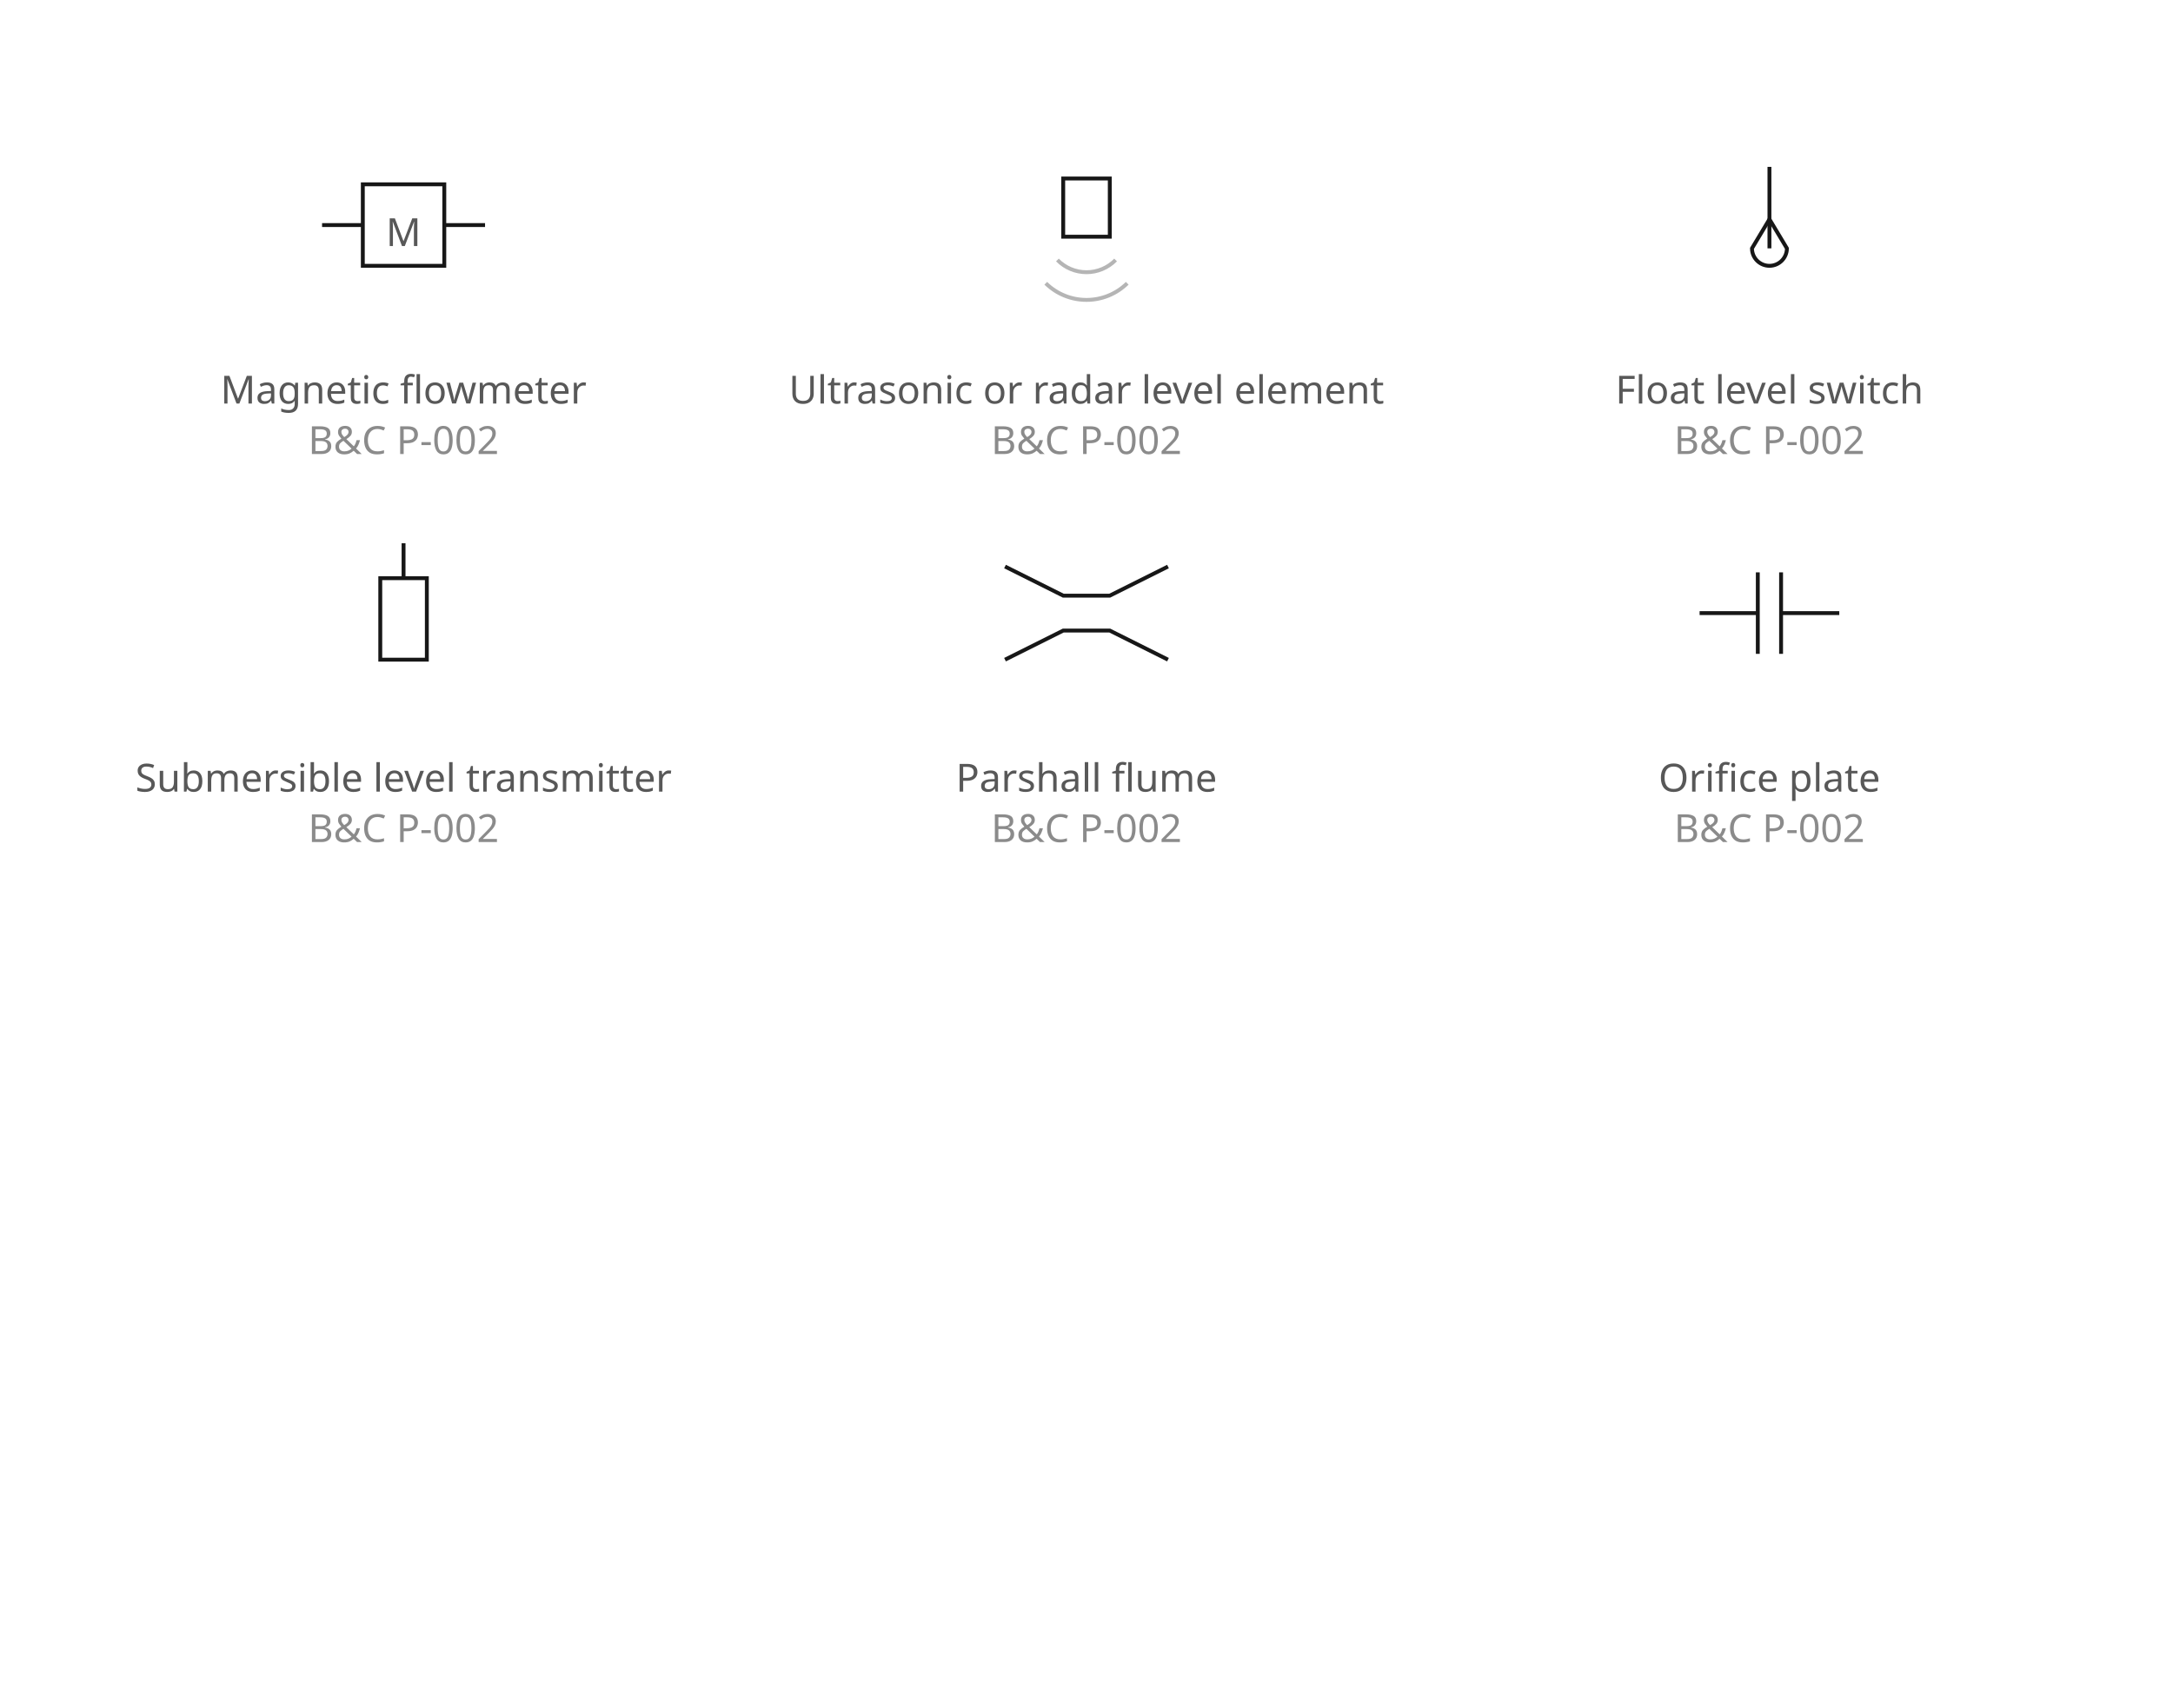
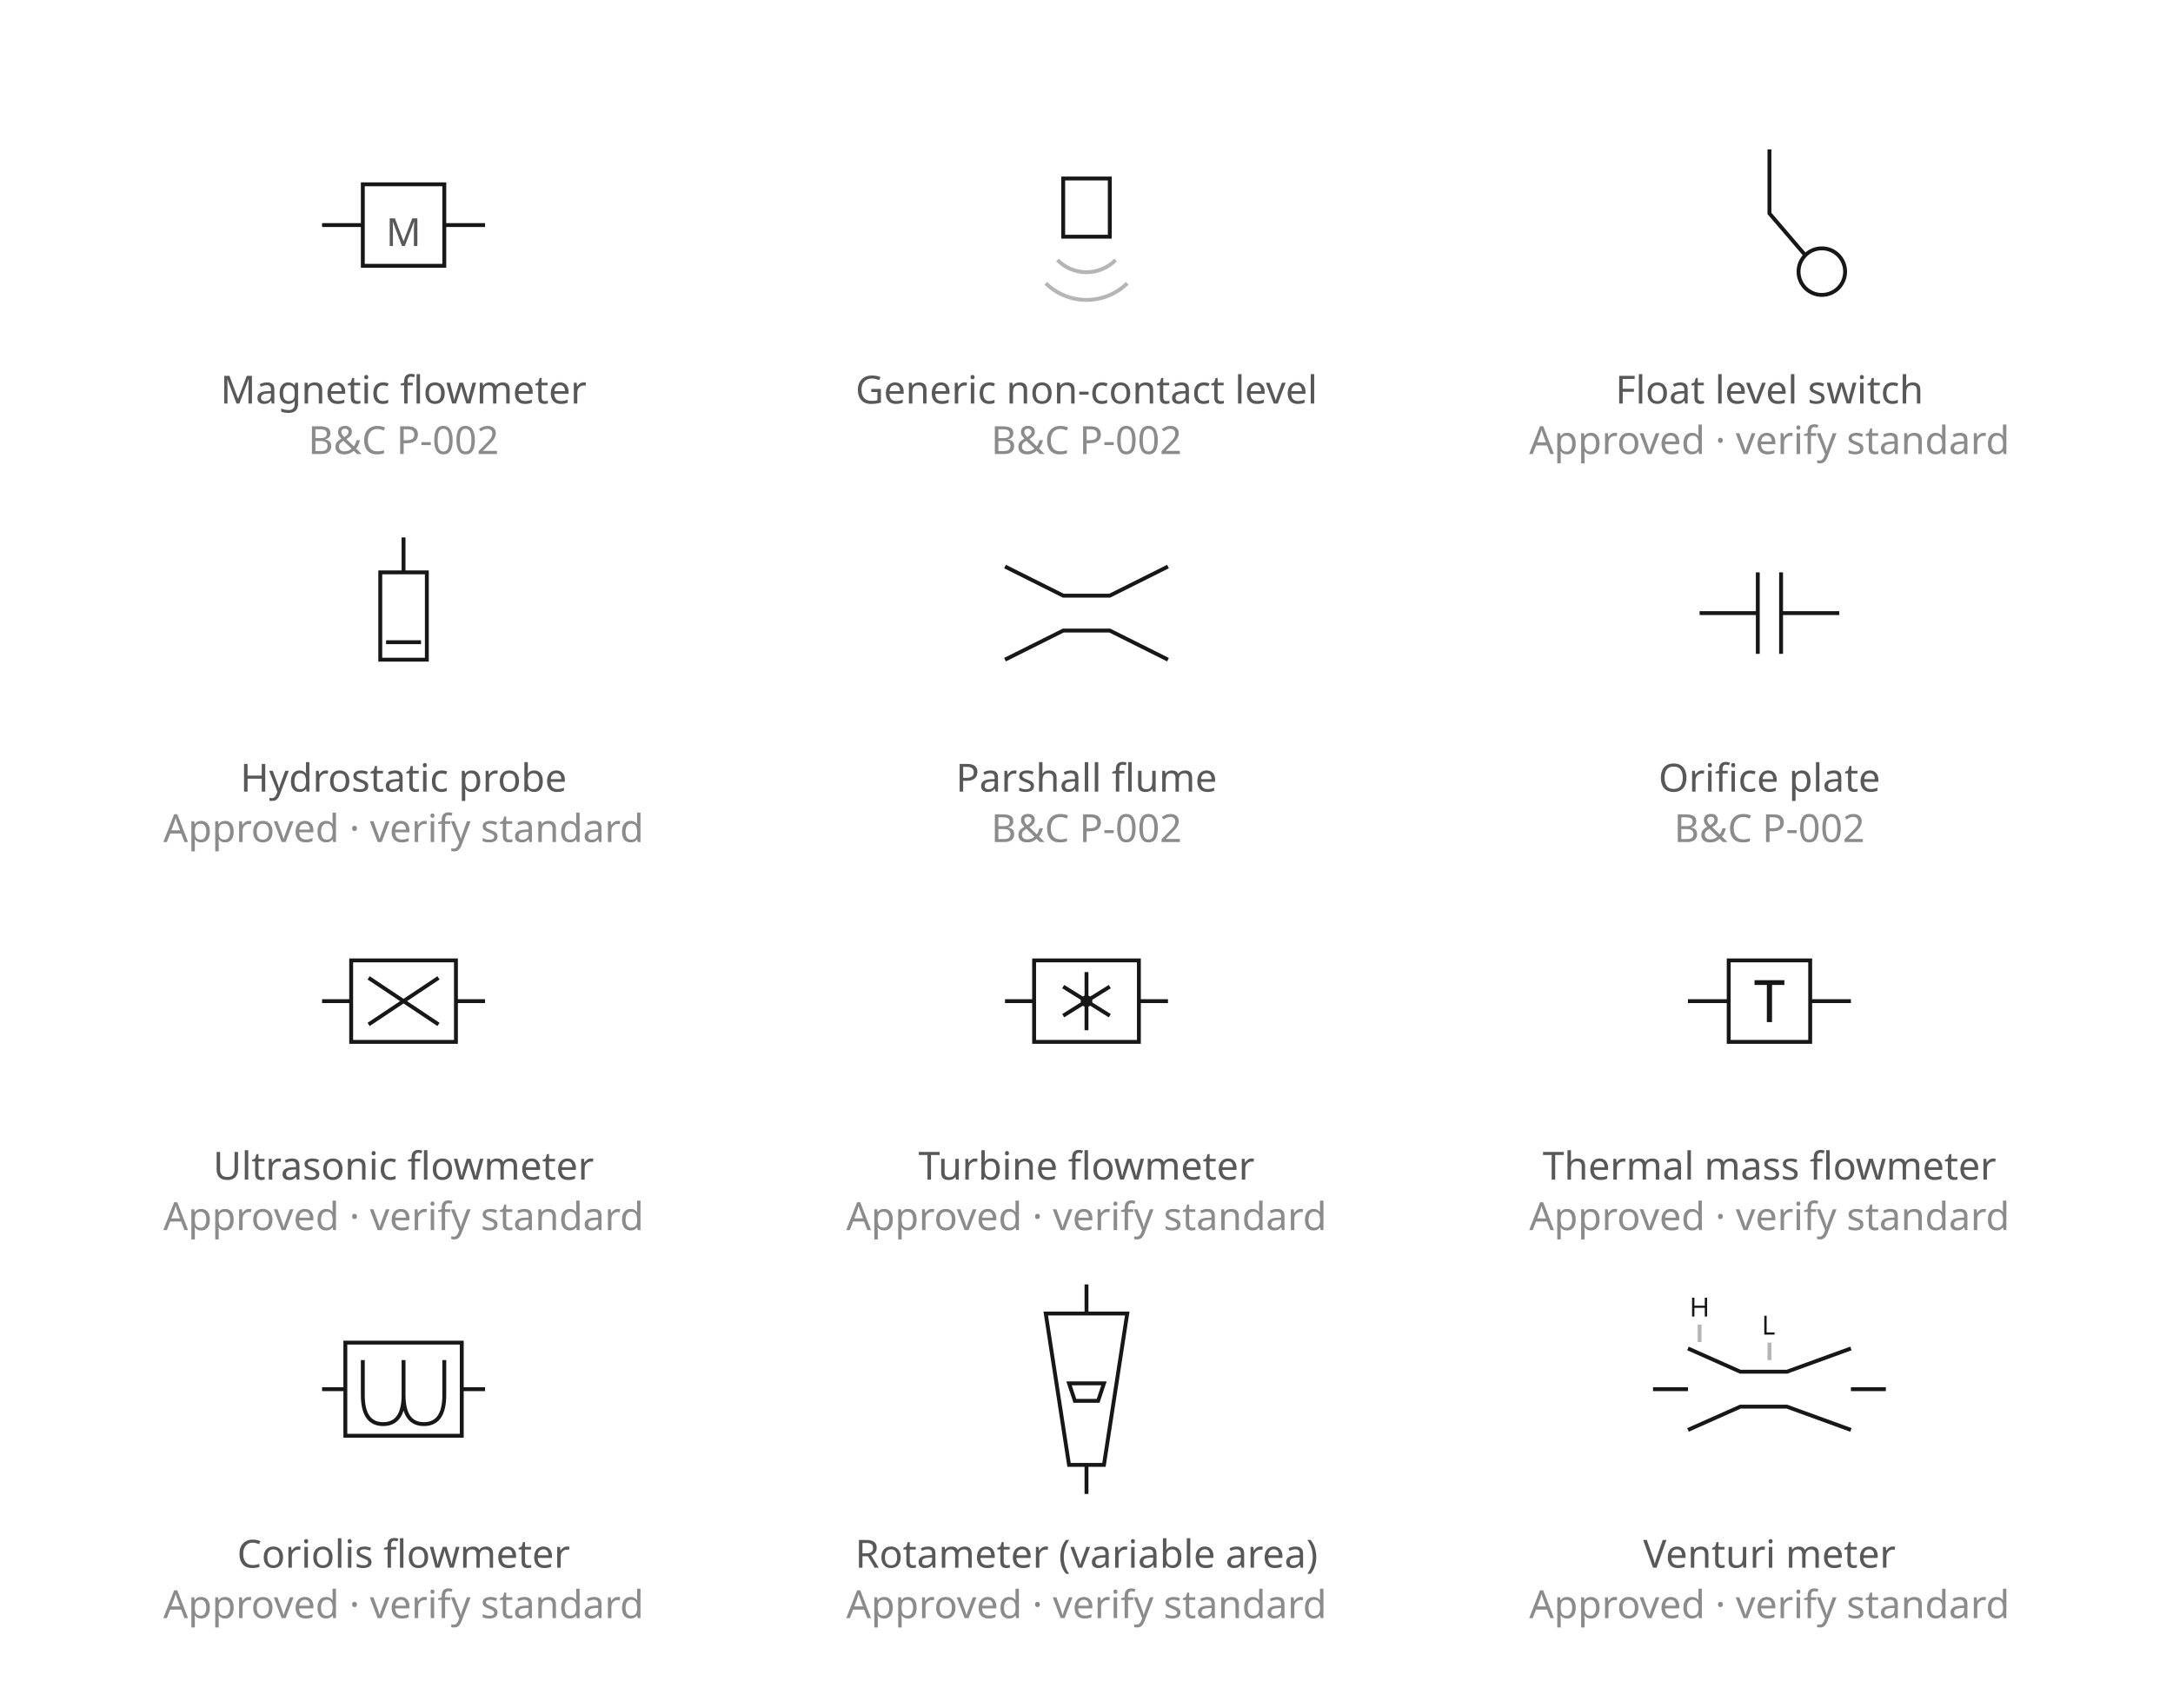
<svg xmlns="http://www.w3.org/2000/svg" data-plotter="" fill="none" stroke="currentColor" stroke-width="1" viewBox="0 0 560 440" width="560" height="440" role="img" aria-labelledby="legend-primary-elements-title" aria-describedby="legend-primary-elements-desc" style="font-family:Cal Sans, sans-serif;font-optical-sizing:auto;font-synthesis:none;font-variation-settings:'GEOM' 25;font-weight:400">
  <style>svg[data-plotter]{color:#171717}@media (prefers-color-scheme:dark){svg[data-plotter]:not([data-host-ink]){color:#ededed}}svg[data-plotter] :is(path,circle,rect,line,polyline,polygon,ellipse){vector-effect:non-scaling-stroke}</style>
  <g data-plotter-role="primary" opacity="1" stroke-dasharray="none">
    <path d="M83 58 L93.5 58 M114.5 58 L125 58" />
    <path d="M93.5 47.5 L114.5 47.5 L114.5 68.5 L93.5 68.5 Z" />
    <path d="M274 46 L286 46 L286 61 L274 61 Z" />
-     <path d="M456 43 L456 64" />
-     <path d="M451.5 64 A4.5 4.5 0 1 0 460.5 64 L456 56.5 Z" />
-     <path d="M104 140 L104 149" />
-     <path d="M98 149 L110 149 L110 170 L98 170 Z" />
+     <path d="M456 38.5 L456 55 L465 65.5" />
+     <circle cx="469.5" cy="70" r="6" />
+     <path d="M104 138.5 L104 147.5 M98 147.5 L110 147.5 L110 170 L98 170 Z M99.5 165.5 L108.5 165.5" />
    <path d="M259 146 L274 153.5 L286 153.5 L301 146 M259 170 L274 162.5 L286 162.5 L301 170" />
    <path d="M438 158 L453 158 M459 158 L474 158" />
    <path d="M453 147.5 L453 168.5 M459 147.5 L459 168.5" />
+     <path d="M83 258 L90.5 258 M117.5 258 L125 258 M90.5 247.5 L117.5 247.5 L117.5 268.5 L90.5 268.5 Z" />
+     <path d="M95 252 L113 264 M95 264 L113 252" />
+     <path d="M259 258 L266.5 258 M293.5 258 L301 258 M266.5 247.5 L293.5 247.5 L293.5 268.5 L266.5 268.5 Z" />
+     <path d="M280 250.5 L280 265.5 M274 254.25 L286 261.75 M274 261.75 L286 254.25" />
+     <path d="M435 258 L445.5 258 M466.5 258 L477 258 M445.5 247.5 L466.5 247.5 L466.5 268.5 L445.5 268.5 Z" />
+     <path d="M83 358 L89 358 M119 358 L125 358 M89 346 L119 346 L119 370 L89 370 Z" />
+     <path d="M93.5 350.5 L93.5 359.5 Q93.5 367 98.75 367 Q104 367 104 359.5 L104 350.5 M104 350.5 L104 359.5 Q104 367 109.25 367 Q114.5 367 114.5 359.5 L114.5 350.5" />
+     <path d="M269.5 338.5 L290.5 338.5 L284.5 377.5 L275.5 377.5 Z M280 331 L280 338.5 M280 377.5 L280 385" />
+     <path d="M275.5 356.5 L284.5 356.5 L283 361 L277 361 Z" />
+     <path d="M435 347.5 L448.5 353.5 L460.5 353.5 L477 347.5 M435 368.5 L448.5 362.5 L460.5 362.5 L477 368.5" />
+     <path d="M426 358 L435 358 M477 358 L486 358" />
  </g>
  <g data-plotter-role="secondary" opacity="0.32" stroke-dasharray="none">
    <path d="M272.5 67 A10.5 10.5 0 0 0 287.5 67 M269.5 73 A15 15 0 0 0 290.5 73" />
+     <path d="M438 345.85 L438 341.35" />
+     <path d="M456 350.5 L456 346" />
+   </g>
+   <g fill="currentColor">
+     <circle cx="280" cy="258" r="1.5" fill="currentColor" stroke="none" />
  </g>
  <g fill="currentColor" stroke="none" font-size="10" opacity="0.72">
    <text x="104" y="63.4" text-anchor="middle">M</text>
    <text x="104" y="104" text-anchor="middle">Magnetic flowmeter</text>
-     <text x="280" y="104" text-anchor="middle">Ultrasonic or radar level element</text>
+     <text x="280" y="104" text-anchor="middle">Generic non-contact level</text>
    <text x="456" y="104" text-anchor="middle">Float level switch</text>
-     <text x="104" y="204" text-anchor="middle">Submersible level transmitter</text>
+     <text x="104" y="204" text-anchor="middle">Hydrostatic probe</text>
    <text x="280" y="204" text-anchor="middle">Parshall flume</text>
    <text x="456" y="204" text-anchor="middle">Orifice plate</text>
+     <text x="104" y="304" text-anchor="middle">Ultrasonic flowmeter</text>
+     <text x="280" y="304" text-anchor="middle">Turbine flowmeter</text>
+     <text x="456" y="304" text-anchor="middle">Thermal mass flowmeter</text>
+     <text x="104" y="404" text-anchor="middle">Coriolis flowmeter</text>
+     <text x="280" y="404" text-anchor="middle">Rotameter (variable area)</text>
+     <text x="456" y="404" text-anchor="middle">Venturi meter</text>
  </g>
  <g fill="currentColor" stroke="none" font-size="10" opacity="0.5">
    <text x="104" y="117" text-anchor="middle">B&amp;C P-002</text>
    <text x="280" y="117" text-anchor="middle">B&amp;C P-002</text>
-     <text x="456" y="117" text-anchor="middle">B&amp;C P-002</text>
-     <text x="104" y="217" text-anchor="middle">B&amp;C P-002</text>
+     <text x="456" y="117" text-anchor="middle">Approved · verify standard</text>
+     <text x="104" y="217" text-anchor="middle">Approved · verify standard</text>
    <text x="280" y="217" text-anchor="middle">B&amp;C P-002</text>
    <text x="456" y="217" text-anchor="middle">B&amp;C P-002</text>
+     <text x="104" y="317" text-anchor="middle">Approved · verify standard</text>
+     <text x="280" y="317" text-anchor="middle">Approved · verify standard</text>
+     <text x="456" y="317" text-anchor="middle">Approved · verify standard</text>
+     <text x="104" y="417" text-anchor="middle">Approved · verify standard</text>
+     <text x="280" y="417" text-anchor="middle">Approved · verify standard</text>
+     <text x="456" y="417" text-anchor="middle">Approved · verify standard</text>
+   </g>
+   <g fill="currentColor" stroke="none" opacity="1">
+     <g data-processvg-identity="" role="img" aria-label="T" transform="translate(451.4025 263.4) scale(0.0075)">
+       <path transform="translate(0 0)" d="M524 0V-1357H702V0ZM100 -1276V-1440H1126V-1276Z" />
+     </g>
+     <g data-processvg-identity="" role="img" aria-label="H" transform="translate(435.4789 339.28) scale(0.003375)">
+       <path transform="translate(0 0)" d="M173 0V-1440H351V-830H1143V-1440H1321V0H1143V-666H351V0Z" />
+     </g>
+     <g data-processvg-identity="" role="img" aria-label="L" transform="translate(454.0897 343.93) scale(0.003375)">
+       <path transform="translate(0 0)" d="M173 0V-1440H351V-164H959V0Z" />
+     </g>
  </g>
</svg>
